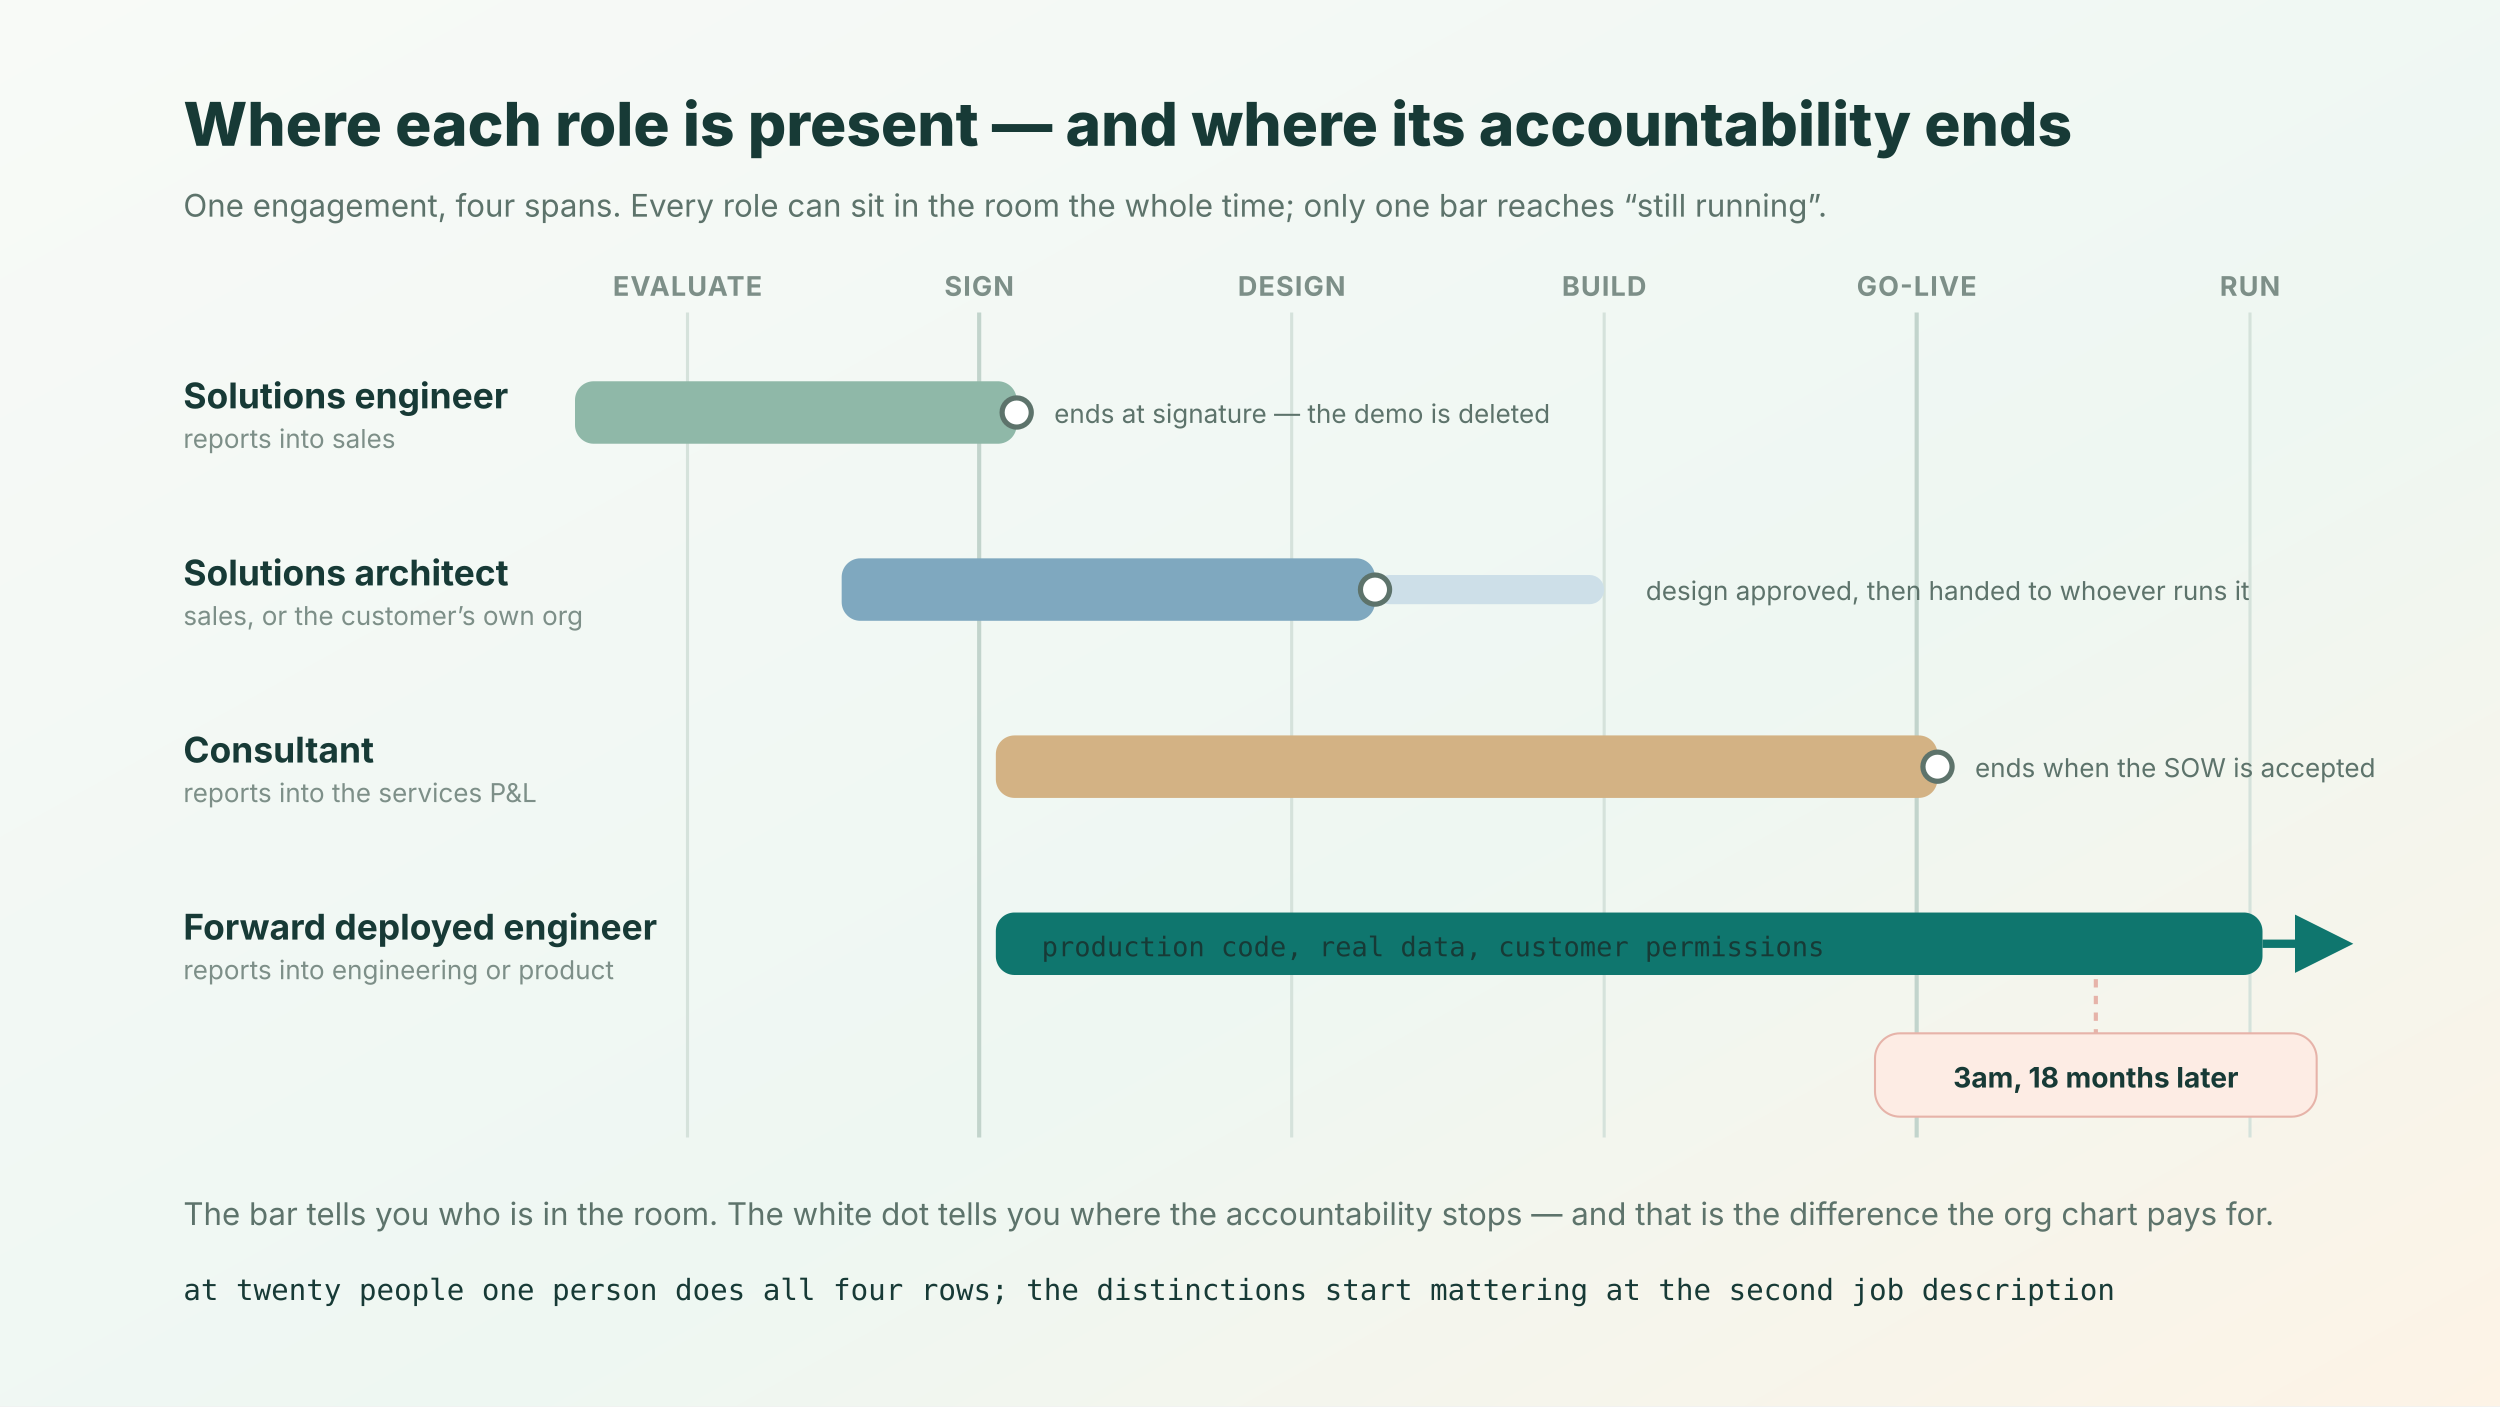
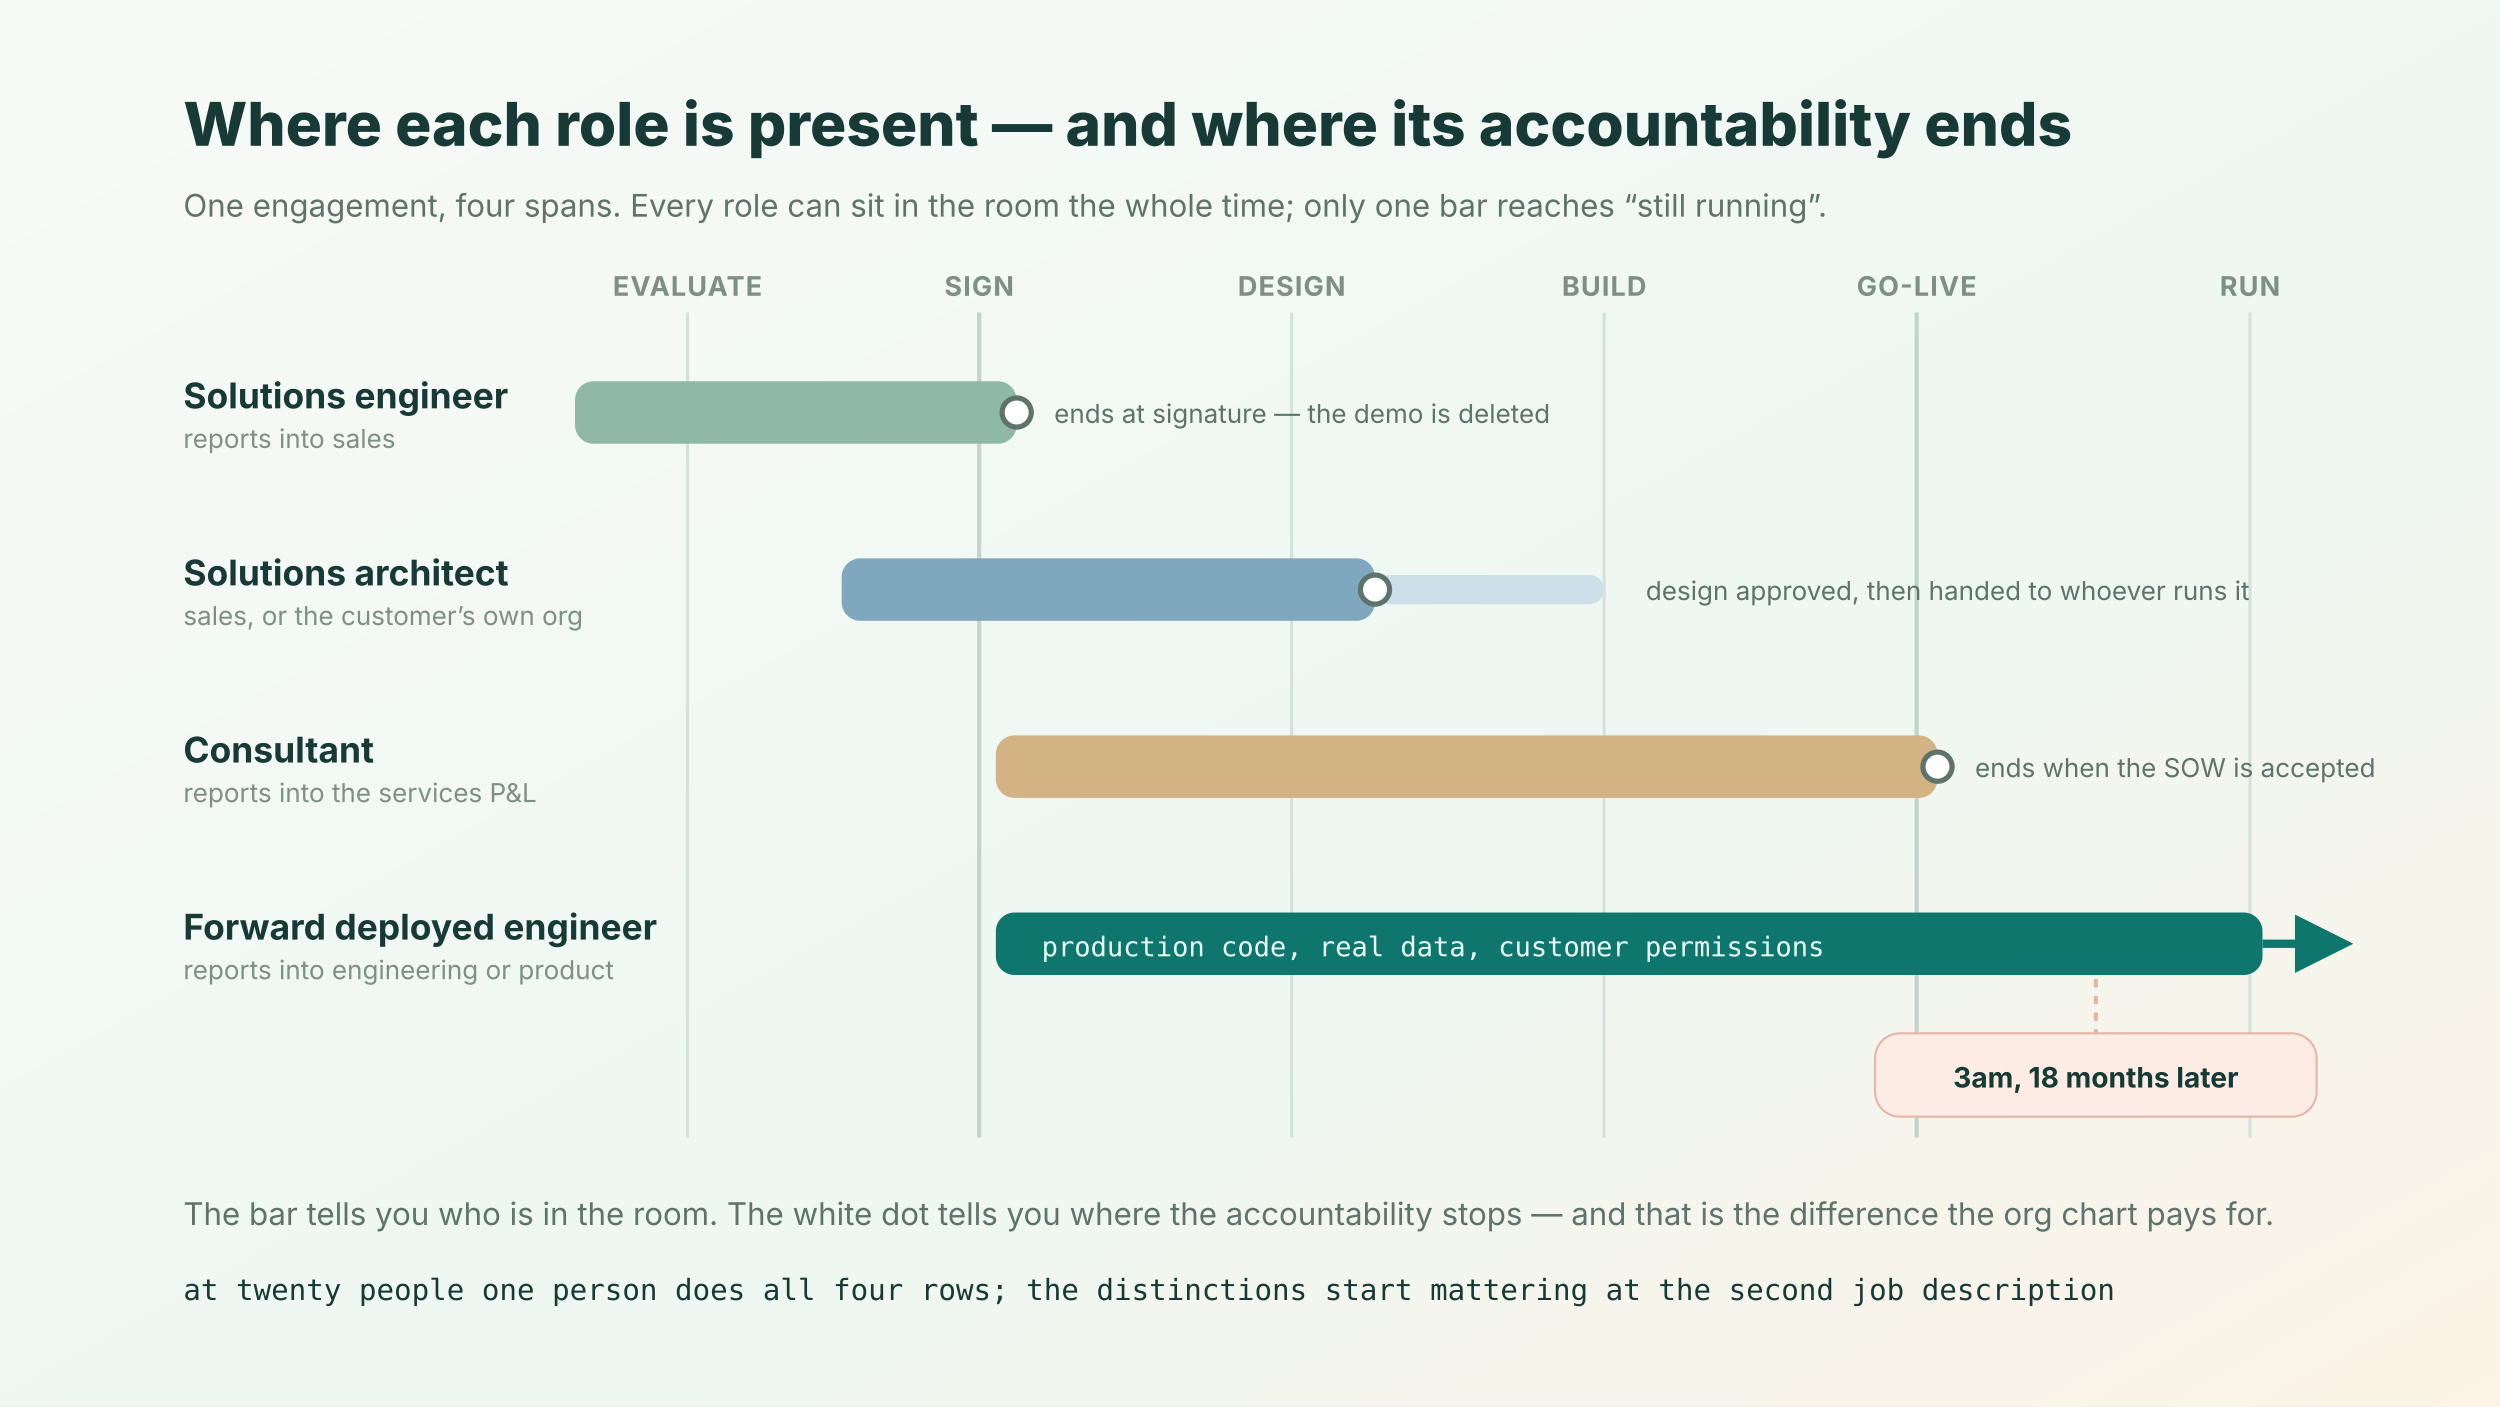
<svg xmlns="http://www.w3.org/2000/svg" viewBox="0 0 1200 675" role="img" aria-label="One engagement timeline from evaluation to running in production, with four bars showing where the solutions engineer, solutions architect, consultant and forward deployed engineer are present and where each one's accountability ends">
  <defs>
    <linearGradient id="bg2" x1="0" x2="1" y1="0" y2="1">
      <stop stop-color="#f8faf7" />
      <stop offset=".6" stop-color="#eef7f2" />
      <stop offset="1" stop-color="#fdf3e6" />
    </linearGradient>
    <marker id="arrow" viewBox="0 0 10 10" refX="8" refY="5" markerWidth="7" markerHeight="7" orient="auto-start-reverse">
      <path d="M 0 0 L 10 5 L 0 10 z" fill="#0f766e" />
    </marker>
    <style>
      text{font-family:-apple-system,BlinkMacSystemFont,"Segoe UI",sans-serif;fill:#173a36}
      .tiny{font-size:15px;fill:#5d736b}
      .stage{font-size:13px;font-weight:700;fill:#7d8f88;letter-spacing:.04em}
      .rolename{font-size:17px;font-weight:740}
      .rolesub{font-size:12.5px;fill:#7d8f88}
      .end{font-size:12.5px;fill:#5d736b}
      .mono{font-family:ui-monospace,"SF Mono",Menlo,monospace}
    </style>
  </defs>
  <rect width="1200" height="675" fill="url(#bg2)" />
  <text x="88" y="70" font-size="29" font-weight="780">Where each role is present — and where its accountability ends</text>
  <text x="88" y="104" class="tiny">One engagement, four spans. Every role can sit in the room the whole time; only one bar reaches “still running”.</text>
  <g>
    <line x1="330" y1="150" x2="330" y2="546" stroke="#d5e2db" stroke-width="1.5" />
    <line x1="470" y1="150" x2="470" y2="546" stroke="#c2d4cc" stroke-width="2" />
    <line x1="620" y1="150" x2="620" y2="546" stroke="#d5e2db" stroke-width="1.5" />
    <line x1="770" y1="150" x2="770" y2="546" stroke="#d5e2db" stroke-width="1.5" />
    <line x1="920" y1="150" x2="920" y2="546" stroke="#c2d4cc" stroke-width="2" />
    <line x1="1080" y1="150" x2="1080" y2="546" stroke="#d5e2db" stroke-width="1.5" />
  </g>
  <text x="330" y="142" class="stage" text-anchor="middle">EVALUATE</text>
  <text x="470" y="142" class="stage" text-anchor="middle">SIGN</text>
  <text x="620" y="142" class="stage" text-anchor="middle">DESIGN</text>
  <text x="770" y="142" class="stage" text-anchor="middle">BUILD</text>
  <text x="920" y="142" class="stage" text-anchor="middle">GO-LIVE</text>
  <text x="1080" y="142" class="stage" text-anchor="middle">RUN</text>
  <text x="88" y="196" class="rolename">Solutions engineer</text>
  <text x="88" y="215" class="rolesub">reports into sales</text>
  <rect x="276" y="183" width="212" height="30" rx="9" fill="#8fb8a8" />
  <circle cx="488" cy="198" r="7" fill="#ffffff" stroke="#5d736b" stroke-width="2.5" />
  <text x="506" y="203" class="end">ends at signature — the demo is deleted</text>
  <text x="88" y="281" class="rolename">Solutions architect</text>
  <text x="88" y="300" class="rolesub">sales, or the customer’s own org</text>
  <rect x="404" y="268" width="256" height="30" rx="9" fill="#7fa8bf" />
  <rect x="660" y="276" width="110" height="14" rx="7" fill="#cddfe8" />
  <circle cx="660" cy="283" r="7" fill="#ffffff" stroke="#5d736b" stroke-width="2.5" />
  <text x="790" y="288" class="end">design approved, then handed to whoever runs it</text>
  <text x="88" y="366" class="rolename">Consultant</text>
  <text x="88" y="385" class="rolesub">reports into the services P&amp;L</text>
  <rect x="478" y="353" width="452" height="30" rx="9" fill="#d3b284" />
  <circle cx="930" cy="368" r="7" fill="#ffffff" stroke="#5d736b" stroke-width="2.5" />
  <text x="948" y="373" class="end">ends when the SOW is accepted</text>
  <text x="88" y="451" class="rolename">Forward deployed engineer</text>
  <text x="88" y="470" class="rolesub">reports into engineering or product</text>
  <rect x="478" y="438" width="608" height="30" rx="9" fill="#0f766e" />
-   <text x="500" y="459" class="mono" font-size="13" fill="#eafff6">production code, real data, customer permissions</text>
+   <text x="500" y="459" class="mono" style="fill:#eafff6" font-size="13">production code, real data, customer permissions</text>
  <line x1="1086" y1="453" x2="1124" y2="453" stroke="#0f766e" stroke-width="4" marker-end="url(#arrow)" />
  <g transform="translate(900 496)">
    <rect width="212" height="40" rx="12" fill="#fdece4" stroke="#e6b3a9" />
    <text x="106" y="26" text-anchor="middle" font-size="13.5" font-weight="700" fill="#9a3b1f">3am, 18 months later</text>
  </g>
  <line x1="1006" y1="470" x2="1006" y2="496" stroke="#e6b3a9" stroke-width="2" stroke-dasharray="4 4" />
  <text x="88" y="588" class="tiny">The bar tells you who is in the room. The white dot tells you where the accountability stops — and that is the difference the org chart pays for.</text>
  <text x="88" y="624" class="mono" font-size="14" fill="#5d736b">at twenty people one person does all four rows; the distinctions start mattering at the second job description</text>
</svg>
